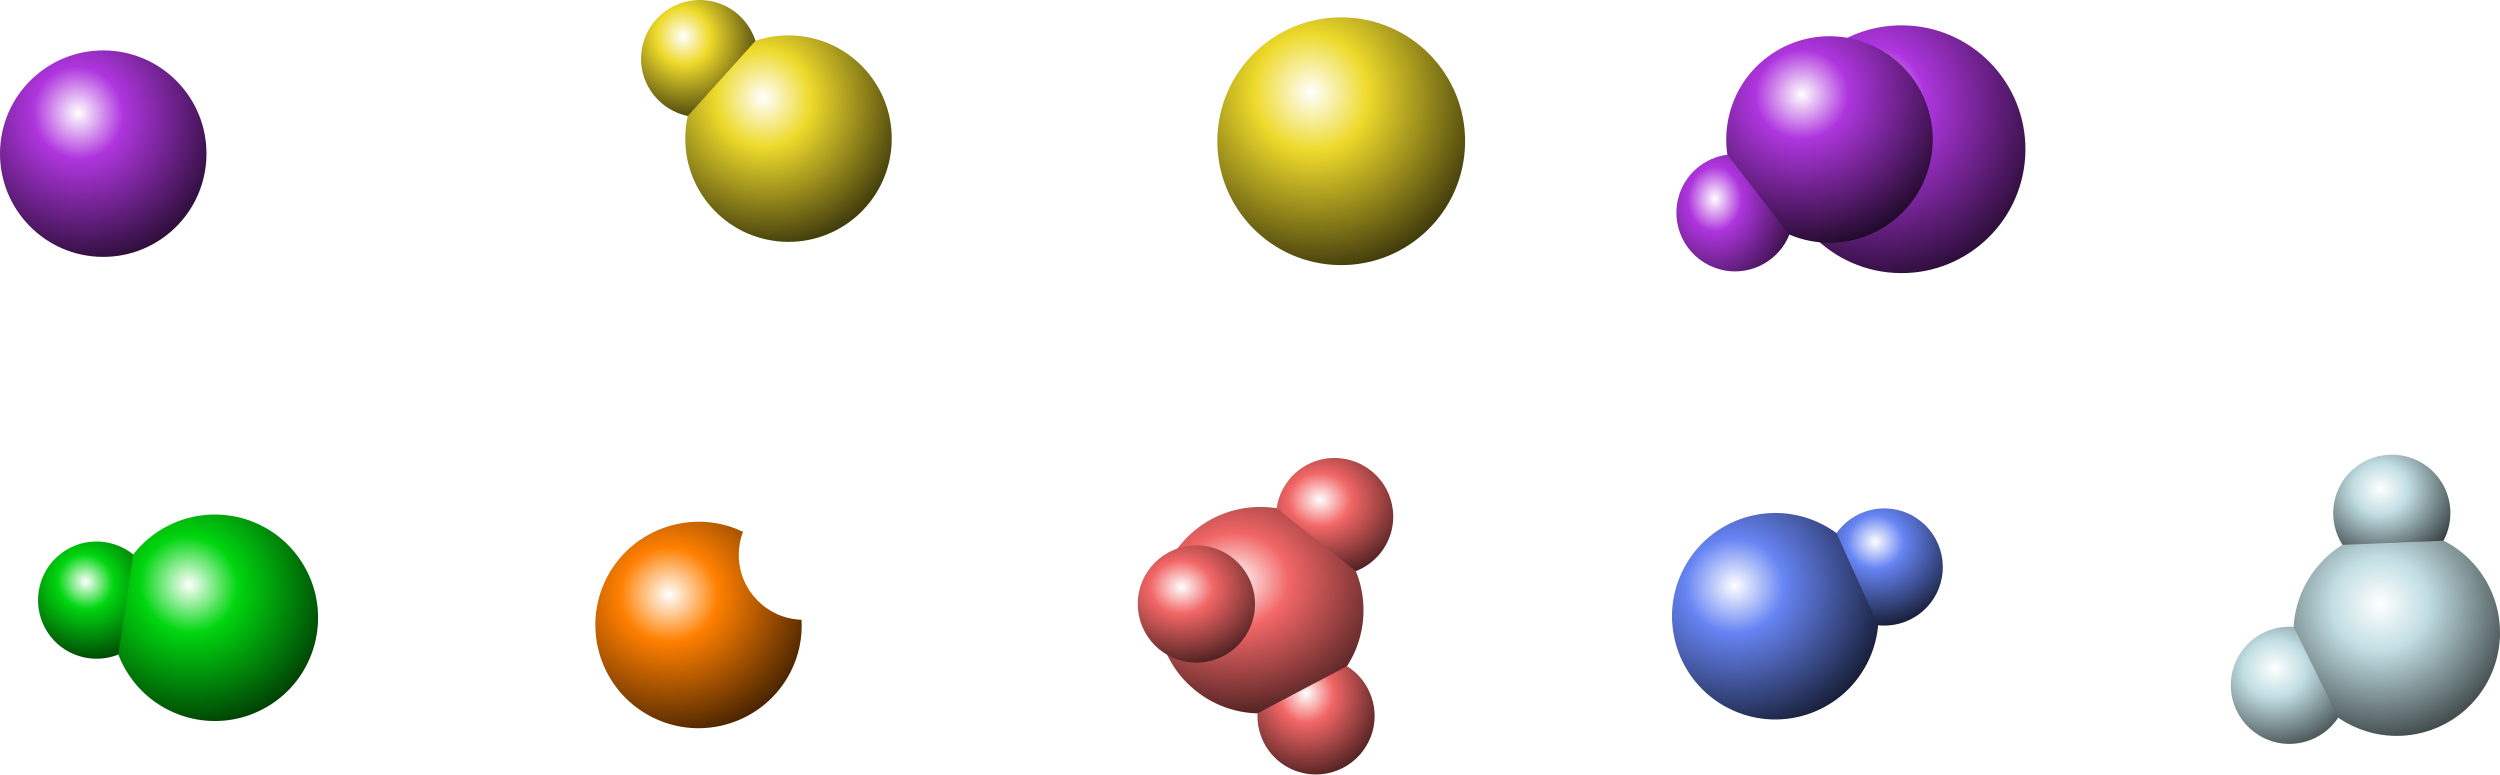
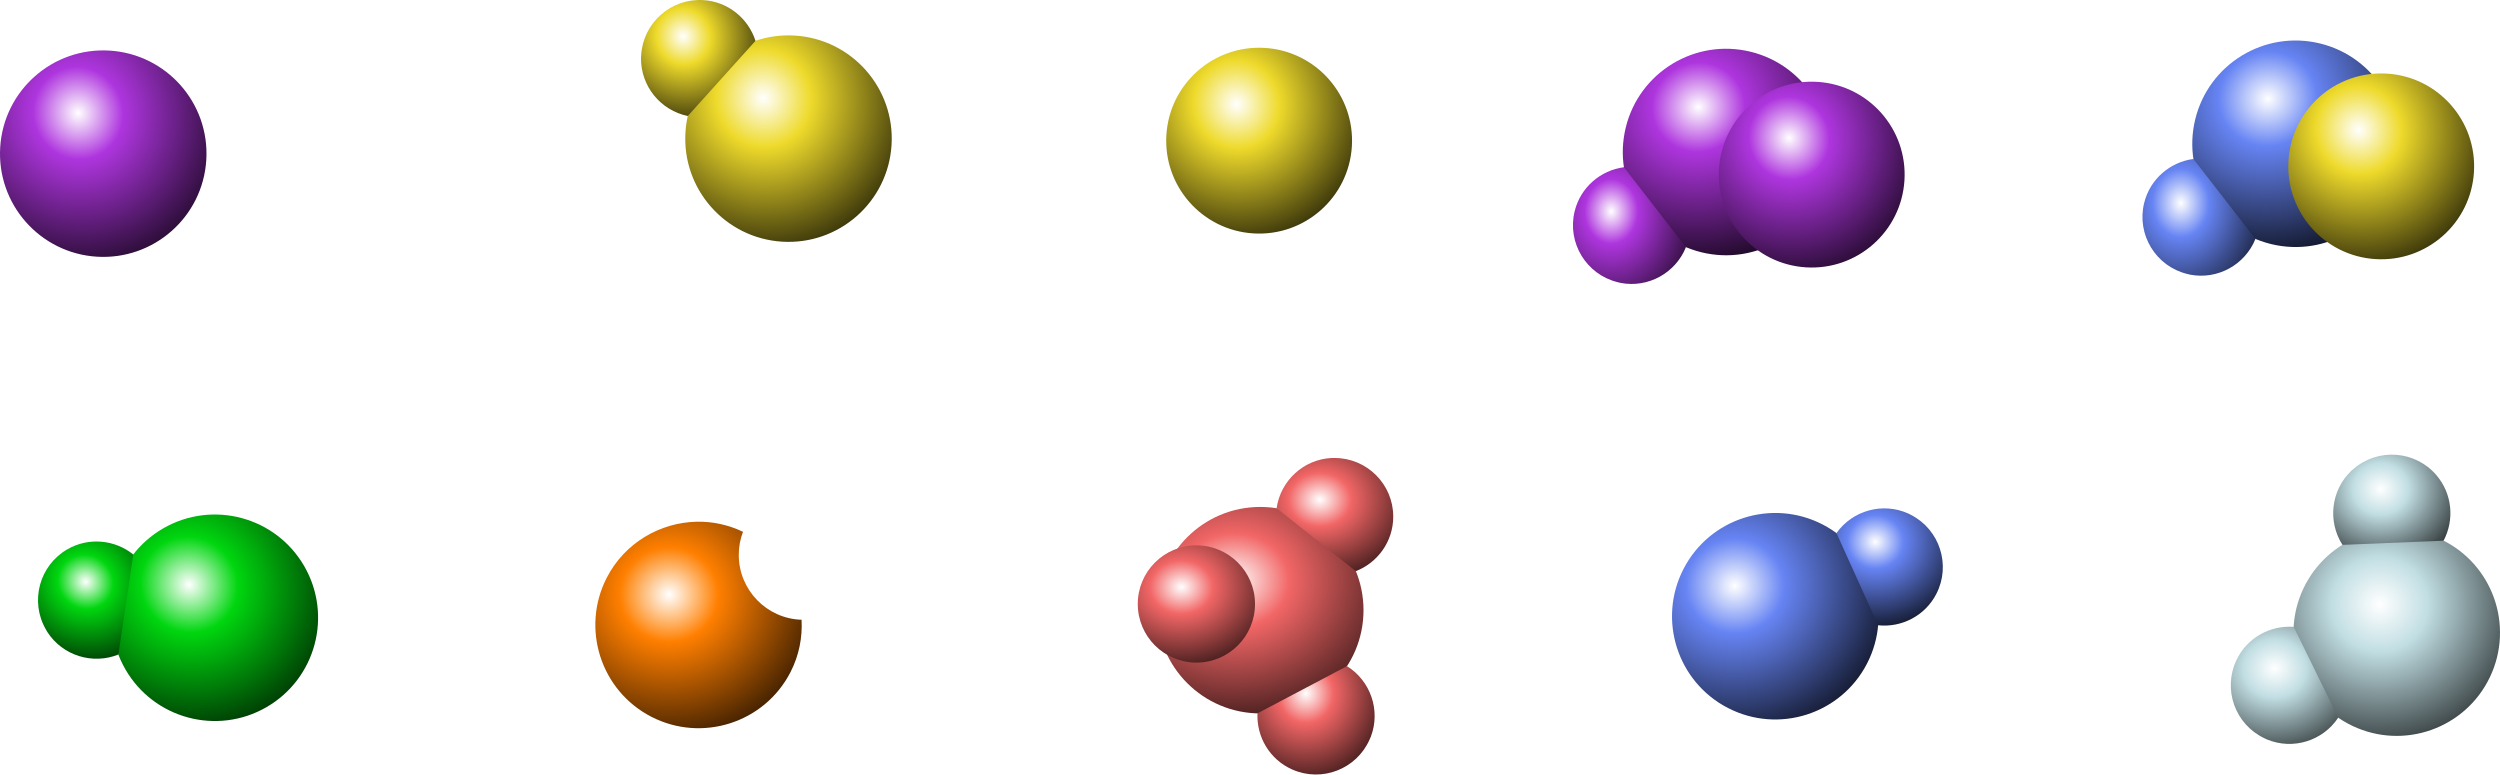
<svg xmlns="http://www.w3.org/2000/svg" xmlns:xlink="http://www.w3.org/1999/xlink" width="1179.327" height="365.359" id="svg12544" version="1.0">
  <defs id="defs12546">
    <linearGradient id="linearGradient16731">
      <stop id="stop16733" offset="0" style="stop-color:#ffffff;stop-opacity:1;" />
      <stop style="stop-color:#eeda2b;stop-opacity:1;" offset="0.262" id="stop16735" />
      <stop id="stop16737" offset="1" style="stop-color:#000000;stop-opacity:1;" />
    </linearGradient>
    <linearGradient id="linearGradient8028">
      <stop id="stop8030" offset="0" style="stop-color:#ffffff;stop-opacity:1;" />
      <stop style="stop-color:#ae35de;stop-opacity:1;" offset="0.247" id="stop8032" />
      <stop id="stop8034" offset="1" style="stop-color:#000000;stop-opacity:1;" />
    </linearGradient>
    <radialGradient xlink:href="#linearGradient8028" id="radialGradient10949" gradientUnits="userSpaceOnUse" gradientTransform="matrix(0.8010068,1.555948,-1.621243,0.8346156,587.8355,-435.1506)" cx="318.728" cy="321.758" fx="318.728" fy="321.758" r="36.319" />
    <radialGradient xlink:href="#linearGradient5065" id="radialGradient12000" gradientUnits="userSpaceOnUse" gradientTransform="matrix(-0.4074759,-0.8569679,0.9216546,-0.4382308,83.28734,702.751)" cx="300.205" cy="361.31" fx="300.205" fy="361.31" r="36.319" />
    <radialGradient xlink:href="#linearGradient5065" id="radialGradient11998" gradientUnits="userSpaceOnUse" gradientTransform="matrix(-0.4607727,-0.969057,1.050421,-0.4994564,73.15145,681.2108)" cx="302.134" cy="349.029" fx="302.134" fy="349.029" r="36.319" />
    <linearGradient id="linearGradient5065">
      <stop style="stop-color:#ffffff;stop-opacity:1;" offset="0" id="stop5067" />
      <stop id="stop5069" offset="0.262" style="stop-color:#c1dee3;stop-opacity:1;" />
      <stop style="stop-color:#000000;stop-opacity:1;" offset="1" id="stop5071" />
    </linearGradient>
    <radialGradient xlink:href="#linearGradient5065" id="radialGradient11996" gradientUnits="userSpaceOnUse" gradientTransform="matrix(-0.7514901,-1.580459,1.605258,-0.7632772,-17.72554,1091.359)" cx="302.672" cy="350.518" fx="302.672" fy="350.518" r="36.319" />
    <radialGradient xlink:href="#linearGradient5095" id="radialGradient12008" gradientUnits="userSpaceOnUse" gradientTransform="matrix(3.7165171e-6,1.750025,-2.048475,-1.3670507e-6,1035.519,-184.2279)" cx="293.017" cy="359.764" fx="293.017" fy="359.764" r="36.319" />
    <radialGradient xlink:href="#linearGradient5095" id="radialGradient12006" gradientUnits="userSpaceOnUse" gradientTransform="matrix(6.4775411e-7,0.3005786,-0.2800478,-1.723104e-7,407.2603,-158.5768)" cx="287.442" cy="371.831" fx="287.442" fy="371.831" r="36.319" />
    <radialGradient xlink:href="#linearGradient5095" id="radialGradient12004" gradientUnits="userSpaceOnUse" gradientTransform="matrix(5.7907234e-7,0.2726722,-0.3191739,-2.1300083e-7,419.2883,-170.77)" cx="293.017" cy="359.764" fx="293.017" fy="359.764" r="36.319" />
    <linearGradient id="linearGradient5095">
      <stop id="stop5097" offset="0" style="stop-color:#ffffff;stop-opacity:1;" />
      <stop style="stop-color:#f26666;stop-opacity:1;" offset="0.262" id="stop5099" />
      <stop id="stop5101" offset="1" style="stop-color:#000000;stop-opacity:1;" />
    </linearGradient>
    <radialGradient xlink:href="#linearGradient5095" id="radialGradient12002" gradientUnits="userSpaceOnUse" gradientTransform="matrix(3.7165171e-6,1.750025,-2.048475,-1.3670507e-6,1035.519,-184.2279)" cx="293.017" cy="359.764" fx="293.017" fy="359.764" r="36.319" />
    <radialGradient xlink:href="#linearGradient5118" id="radialGradient12012" gradientUnits="userSpaceOnUse" gradientTransform="matrix(1.903228e-8,0.2714466,-0.2873773,-7.155882e-7,308.3609,-235.5832)" cx="311.42" cy="338.492" fx="311.42" fy="338.492" r="36.319" />
    <linearGradient id="linearGradient5118">
      <stop id="stop5120" offset="0" style="stop-color:#ffffff;stop-opacity:1;" />
      <stop style="stop-color:#6684f3;stop-opacity:1;" offset="0.262" id="stop5122" />
      <stop id="stop5124" offset="1" style="stop-color:#000000;stop-opacity:1;" />
    </linearGradient>
    <radialGradient xlink:href="#linearGradient5118" id="radialGradient12010" gradientUnits="userSpaceOnUse" gradientTransform="matrix(0.8010068,1.555948,-1.621243,0.8346156,587.8355,-435.1506)" cx="313.948" cy="338.694" fx="313.948" fy="338.694" r="36.319" />
    <radialGradient xlink:href="#linearGradient5046" id="radialGradient12014" gradientUnits="userSpaceOnUse" gradientTransform="matrix(0.8010068,1.555948,-1.621243,0.8346156,587.8355,-435.1506)" cx="322.874" cy="323.236" fx="322.874" fy="323.236" r="36.319" />
    <linearGradient id="linearGradient5046">
      <stop id="stop5048" offset="0" style="stop-color:#ffffff;stop-opacity:1;" />
      <stop style="stop-color:#00d60f;stop-opacity:1;" offset="0.262" id="stop5050" />
      <stop id="stop5052" offset="1" style="stop-color:#000000;stop-opacity:1;" />
    </linearGradient>
    <radialGradient xlink:href="#linearGradient5046" id="radialGradient12016" gradientUnits="userSpaceOnUse" gradientTransform="matrix(0.7183888,-1.11507,1.18051,0.7605524,-763.9725,559.486)" cx="323.768" cy="329.051" fx="323.768" fy="329.051" r="36.319" />
    <linearGradient id="linearGradient5056">
      <stop id="stop5058" offset="0" style="stop-color:#ffffff;stop-opacity:1;" />
      <stop style="stop-color:#ff7f00;stop-opacity:1;" offset="0.262" id="stop5060" />
      <stop id="stop5063" offset="1" style="stop-color:#000000;stop-opacity:1;" />
    </linearGradient>
    <radialGradient xlink:href="#linearGradient5056" id="radialGradient12018" gradientUnits="userSpaceOnUse" gradientTransform="matrix(5.7799108e-6,2.346681,-2.445156,-1.2039312e-7,955.3066,-281.9699)" cx="313.948" cy="336.604" fx="313.948" fy="336.604" r="36.319" />
    <radialGradient xlink:href="#linearGradient16731" id="radialGradient12688" gradientUnits="userSpaceOnUse" gradientTransform="matrix(0.8010068,1.555948,-1.621243,0.8346156,587.8355,-435.1506)" cx="318.728" cy="321.758" fx="318.728" fy="321.758" r="36.319" />
    <radialGradient xlink:href="#linearGradient16731" id="radialGradient12690" gradientUnits="userSpaceOnUse" gradientTransform="matrix(1.903228e-8,0.2714466,-0.2873773,-7.155882e-7,308.3609,-235.5832)" cx="318.178" cy="326.446" fx="318.178" fy="326.446" r="36.319" />
    <radialGradient xlink:href="#linearGradient16731" id="radialGradient2447" gradientUnits="userSpaceOnUse" gradientTransform="matrix(0.8010068,1.555948,-1.621243,0.8346156,587.8355,-435.1506)" cx="318.728" cy="321.758" fx="318.728" fy="321.758" r="36.319" />
    <radialGradient xlink:href="#linearGradient16731" id="radialGradient2449" gradientUnits="userSpaceOnUse" gradientTransform="matrix(1.903228e-8,0.2714466,-0.2873773,-7.155882e-7,308.3609,-235.5832)" cx="318.178" cy="326.446" fx="318.178" fy="326.446" r="36.319" />
    <radialGradient xlink:href="#linearGradient16731" id="radialGradient2452" gradientUnits="userSpaceOnUse" gradientTransform="matrix(0.3036767,-0.133218,0.1410354,0.3214993,262.0043,253.351)" cx="318.178" cy="326.446" fx="318.178" fy="326.446" r="36.319" />
    <radialGradient xlink:href="#linearGradient8028" id="radialGradient2461" gradientUnits="userSpaceOnUse" gradientTransform="matrix(0.8010068,1.555948,-1.621243,0.8346156,587.8355,-435.1506)" cx="330.155" cy="327.705" fx="330.155" fy="327.705" r="36.319" />
    <radialGradient xlink:href="#linearGradient8028" id="radialGradient2463" gradientUnits="userSpaceOnUse" gradientTransform="matrix(8.4003123e-2,-0.337515,0.2788696,6.9408002e-2,90.53078,-69.43487)" cx="301.416" cy="350.294" fx="301.416" fy="350.294" r="36.319" />
    <radialGradient xlink:href="#linearGradient8028" id="radialGradient2453" gradientUnits="userSpaceOnUse" gradientTransform="matrix(0.8010068,1.555948,-1.621243,0.8346156,587.8355,-435.1506)" cx="318.728" cy="321.758" fx="318.728" fy="321.758" r="36.319" />
+     <radialGradient xlink:href="#linearGradient16731" id="radialGradient2460" gradientUnits="userSpaceOnUse" gradientTransform="matrix(0.8010068,1.555948,-1.621243,0.8346156,587.8355,-435.1506)" cx="318.728" cy="321.758" fx="318.728" fy="321.758" r="36.319" />
+     <radialGradient xlink:href="#linearGradient5118" id="radialGradient2462" gradientUnits="userSpaceOnUse" gradientTransform="matrix(0.8010068,1.555948,-1.621243,0.8346156,587.8355,-435.1506)" cx="330.155" cy="327.705" fx="330.155" fy="327.705" r="36.319" />
+     <radialGradient xlink:href="#linearGradient5118" id="radialGradient2464" gradientUnits="userSpaceOnUse" gradientTransform="matrix(8.4003123e-2,-0.337515,0.2788696,6.9408002e-2,90.53078,-69.43487)" cx="301.416" cy="350.294" fx="301.416" fy="350.294" r="36.319" />
+     <radialGradient xlink:href="#linearGradient16731" id="radialGradient2465" gradientUnits="userSpaceOnUse" gradientTransform="matrix(0.8010068,1.555948,-1.621243,0.8346156,587.8355,-435.1506)" cx="318.728" cy="321.758" fx="318.728" fy="321.758" r="36.319" />
+     <radialGradient xlink:href="#linearGradient16731" id="radialGradient2469" gradientUnits="userSpaceOnUse" gradientTransform="matrix(0.8010068,1.555948,-1.621243,0.8346156,587.8355,-435.1506)" cx="318.728" cy="321.758" fx="318.728" fy="321.758" r="36.319" />
+     <radialGradient xlink:href="#linearGradient16731" id="radialGradient2473" gradientUnits="userSpaceOnUse" gradientTransform="matrix(0.8010068,1.555948,-1.621243,0.8346156,587.8355,-435.1506)" cx="318.728" cy="321.758" fx="318.728" fy="321.758" r="36.319" />
+     <radialGradient xlink:href="#linearGradient8028" id="radialGradient2467" gradientUnits="userSpaceOnUse" gradientTransform="matrix(0.8010068,1.555948,-1.621243,0.8346156,587.8355,-435.1506)" cx="330.155" cy="327.705" fx="330.155" fy="327.705" r="36.319" />
+     <radialGradient xlink:href="#linearGradient8028" id="radialGradient2470" gradientUnits="userSpaceOnUse" gradientTransform="matrix(8.4003123e-2,-0.337515,0.2788696,6.9408002e-2,90.53078,-69.43487)" cx="301.416" cy="350.294" fx="301.416" fy="350.294" r="36.319" />
+     <radialGradient xlink:href="#linearGradient8028" id="radialGradient2472" gradientUnits="userSpaceOnUse" gradientTransform="matrix(0.8010068,1.555948,-1.621243,0.8346156,587.8355,-435.1506)" cx="318.728" cy="321.758" fx="318.728" fy="321.758" r="36.319" />
  </defs>
  <g id="layer1" transform="translate(183.3328,-174.3017)">
-     <path transform="matrix(9.9724387e-2,-1.606037,1.606037,9.9724387e-2,138.5038,705.2032)" d="M 344.105,339.024 A 36.319,36.319 0 1 1 271.467,339.024 A 36.319,36.319 0 1 1 344.105,339.024 z" id="path2450" style="fill:url(#radialGradient2453);fill-opacity:1;stroke:none;stroke-width:5;stroke-linecap:round;stroke-linejoin:miter;stroke-miterlimit:4;stroke-dasharray:none;stroke-dashoffset:0;stroke-opacity:1;display:inline" />
    <g transform="matrix(-1.211014,-0.5758196,0.5758196,-1.211014,1130.366,921.9585)" id="g5126" style="display:inline">
      <path style="opacity:1;fill:url(#radialGradient11996);fill-opacity:1;stroke:none;stroke-width:5;stroke-linecap:round;stroke-linejoin:miter;stroke-miterlimit:4;stroke-dasharray:none;stroke-dashoffset:0;stroke-opacity:1;display:inline" id="path5128" d="M 344.105,339.024 A 36.319,36.319 0 1 1 271.467,339.024 A 36.319,36.319 0 1 1 344.105,339.024 z" transform="translate(-40.62776,-95.10589)" />
      <path style="opacity:1;fill:url(#radialGradient11998);fill-opacity:1;stroke:none;stroke-width:5;stroke-linecap:round;stroke-linejoin:miter;stroke-miterlimit:4;stroke-dasharray:none;stroke-dashoffset:0;stroke-opacity:1;display:inline" d="M 292.25,190.375 C 282.338,190.878 274.278,198.403 272.906,208.062 L 300.781,230.188 C 308.47,227.191 313.938,219.745 313.938,211 C 313.938,199.617 304.696,190.375 293.312,190.375 C 292.957,190.375 292.601,190.357 292.25,190.375 z" id="path5130" />
      <path style="opacity:1;fill:url(#radialGradient12000);fill-opacity:1;stroke:none;stroke-width:5;stroke-linecap:round;stroke-linejoin:miter;stroke-miterlimit:4;stroke-dasharray:none;stroke-dashoffset:0;stroke-opacity:1;display:inline" d="M 306.051,288.437 C 309.584,279.163 305.944,268.754 297.657,263.607 L 266.176,280.204 C 265.82,288.449 270.431,296.452 278.436,299.976 C 288.854,304.563 301.036,299.828 305.623,289.41 C 305.766,289.084 305.925,288.766 306.051,288.437 z" id="path5132" />
    </g>
    <g transform="matrix(4.88659,0,0,4.88659,-1048.554,854.0691)" id="g5134" style="display:inline">
      <path style="fill:url(#radialGradient12002);fill-opacity:1;stroke:none;stroke-width:5;stroke-linecap:round;stroke-linejoin:miter;stroke-miterlimit:4;stroke-dasharray:none;stroke-dashoffset:0;stroke-opacity:1;display:inline" id="path5136" d="M 344.105,339.024 A 36.319,36.319 0 1 1 271.467,339.024 A 36.319,36.319 0 1 1 344.105,339.024 z" transform="matrix(0.2744125,0,0,0.2744125,214.2604,-173.237)" />
      <path style="fill:url(#radialGradient12004);fill-opacity:1;stroke:none;stroke-width:5;stroke-linecap:round;stroke-linejoin:miter;stroke-miterlimit:4;stroke-dasharray:none;stroke-dashoffset:0;stroke-opacity:1;display:inline" d="M 305.606,-94.897 C 302.886,-94.759 300.674,-92.694 300.298,-90.044 L 307.947,-83.972 C 310.057,-84.795 311.558,-86.838 311.558,-89.238 C 311.558,-92.361 309.021,-94.897 305.898,-94.897 C 305.8,-94.897 305.703,-94.902 305.606,-94.897 z" id="path5138" />
      <path style="fill:url(#radialGradient12006);fill-opacity:1;stroke:none;stroke-width:5;stroke-linecap:round;stroke-linejoin:miter;stroke-miterlimit:4;stroke-dasharray:none;stroke-dashoffset:0;stroke-opacity:1;display:inline" d="M 309.393,-67.988 C 310.363,-70.533 309.364,-73.389 307.09,-74.802 L 298.451,-70.247 C 298.353,-67.985 299.619,-65.789 301.815,-64.822 C 304.674,-63.563 308.017,-64.862 309.276,-67.721 C 309.315,-67.81 309.359,-67.898 309.393,-67.988 z" id="path5140" />
      <path style="fill:url(#radialGradient12008);fill-opacity:1;stroke:none;stroke-width:5;stroke-linecap:round;stroke-linejoin:miter;stroke-miterlimit:4;stroke-dasharray:none;stroke-dashoffset:0;stroke-opacity:1;display:inline" id="path5142" d="M 344.105,339.024 A 36.319,36.319 0 1 1 271.467,339.024 A 36.319,36.319 0 1 1 344.105,339.024 z" transform="matrix(0.1558105,0,0,0.1558105,244.5982,-133.6263)" />
    </g>
    <g transform="matrix(4.88659,0,0,4.88659,-330.1875,1168.021)" id="g5144" style="display:inline">
      <path style="fill:url(#radialGradient12010);fill-opacity:1;stroke:none;stroke-width:5;stroke-linecap:round;stroke-linejoin:miter;stroke-miterlimit:4;stroke-dasharray:none;stroke-dashoffset:0;stroke-opacity:1;display:inline" id="path5146" d="M 344.105,339.024 A 36.319,36.319 0 1 1 271.467,339.024 A 36.319,36.319 0 1 1 344.105,339.024 z" transform="matrix(0.2439807,0.1256012,-0.1256012,0.2439807,168.9187,-265.2416)" />
      <path style="fill:url(#radialGradient12012);fill-opacity:1;stroke:none;stroke-width:5;stroke-linecap:round;stroke-linejoin:miter;stroke-miterlimit:4;stroke-dasharray:none;stroke-dashoffset:0;stroke-opacity:1;display:inline" d="M 214.278,-153.78 C 211.796,-154.902 208.884,-154.078 207.337,-151.894 L 211.359,-142.995 C 213.611,-142.76 215.88,-143.89 216.978,-146.024 C 218.408,-148.801 217.314,-152.217 214.537,-153.647 C 214.45,-153.691 214.366,-153.74 214.278,-153.78 z" id="path5148" />
    </g>
    <path transform="matrix(-0.669838,-1.161655,1.161655,-0.669838,-269.6517,1050.356)" d="M 344.105,339.024 A 36.319,36.319 0 1 1 271.467,339.024 A 36.319,36.319 0 1 1 344.105,339.024 z" id="path7948" style="fill:url(#radialGradient12014);fill-opacity:1;stroke:none;stroke-width:5;stroke-linecap:round;stroke-linejoin:miter;stroke-miterlimit:4;stroke-dasharray:none;stroke-dashoffset:0;stroke-opacity:1;display:inline" />
    <path id="path7950" d="M -160.996,472.441 C -153.772,483.618 -139.631,487.941 -127.492,483.064 L -120.462,435.863 C -129.094,428.938 -141.405,427.574 -151.564,433.432 C -164.787,441.057 -169.332,457.983 -161.707,471.207 C -161.469,471.62 -161.252,472.045 -160.996,472.441 z" style="fill:url(#radialGradient12016);fill-opacity:1;stroke:none;stroke-width:5;stroke-linecap:round;stroke-linejoin:miter;stroke-miterlimit:4;stroke-dasharray:none;stroke-dashoffset:0;stroke-opacity:1;display:inline" />
    <path style="fill:url(#radialGradient12018);fill-opacity:1;stroke:none;stroke-width:5;stroke-linecap:round;stroke-linejoin:miter;stroke-miterlimit:4;stroke-dasharray:none;stroke-dashoffset:0;stroke-opacity:1;display:inline" d="M 145.291,420.417 C 128.017,420.804 111.376,430.36 102.916,446.792 C 90.611,470.694 100.015,500.113 123.916,512.417 C 147.818,524.722 177.237,515.319 189.541,491.417 C 193.63,483.476 195.233,474.992 194.791,466.667 C 178.337,466.134 165.166,452.626 165.166,436.042 C 165.166,432.198 165.872,428.559 167.166,425.167 C 160.096,421.801 152.661,420.252 145.291,420.417 z" id="path7958" />
    <g transform="matrix(-1.963081,-4.474938,4.474938,-1.963081,1227.855,858.6642)" id="g10925" style="display:inline">
      <path style="fill:url(#radialGradient12688);fill-opacity:1;stroke:none;stroke-width:5;stroke-linecap:round;stroke-linejoin:miter;stroke-miterlimit:4;stroke-dasharray:none;stroke-dashoffset:0;stroke-opacity:1;display:inline" id="path10927" d="M 344.105,339.024 A 36.319,36.319 0 1 1 271.467,339.024 A 36.319,36.319 0 1 1 344.105,339.024 z" transform="matrix(0.2439807,0.1256012,-0.1256012,0.2439807,168.9187,-265.2416)" />
      <path style="fill:url(#radialGradient12690);fill-opacity:1;stroke:none;stroke-width:5;stroke-linecap:round;stroke-linejoin:miter;stroke-miterlimit:4;stroke-dasharray:none;stroke-dashoffset:0;stroke-opacity:1;display:inline" d="M 214.278,-153.78 C 211.796,-154.902 208.884,-154.078 207.337,-151.894 L 211.359,-142.995 C 213.611,-142.76 215.88,-143.89 216.978,-146.024 C 218.408,-148.801 217.314,-152.217 214.537,-153.647 C 214.45,-153.691 214.366,-153.74 214.278,-153.78 z" id="path10929" />
    </g>
    <path transform="matrix(8.3103656e-2,-1.338364,1.338364,8.3103656e-2,-613.9457,630.5402)" d="M 344.105,339.024 A 36.319,36.319 0 1 1 271.467,339.024 A 36.319,36.319 0 1 1 344.105,339.024 z" id="path10937" style="fill:url(#radialGradient10949);fill-opacity:1;stroke:none;stroke-width:5;stroke-linecap:round;stroke-linejoin:miter;stroke-miterlimit:4;stroke-dasharray:none;stroke-dashoffset:0;stroke-opacity:1;display:inline" />
-     <path transform="matrix(9.9724387e-2,-1.606037,1.606037,9.9724387e-2,-125.8206,701.4284)" d="M 344.105,339.024 A 36.319,36.319 0 1 1 271.467,339.024 A 36.319,36.319 0 1 1 344.105,339.024 z" id="path2443" style="fill:url(#radialGradient2447);fill-opacity:1;stroke:none;stroke-width:5;stroke-linecap:round;stroke-linejoin:miter;stroke-miterlimit:4;stroke-dasharray:none;stroke-dashoffset:0;stroke-opacity:1;display:inline" />
-     <g transform="matrix(-4.751771,1.139925,-1.139925,-4.751771,1472.846,-673.1431)" id="g2455" style="display:inline">
-       <path style="fill:url(#radialGradient2461);fill-opacity:1;stroke:none;stroke-width:5;stroke-linecap:round;stroke-linejoin:miter;stroke-miterlimit:4;stroke-dasharray:none;stroke-dashoffset:0;stroke-opacity:1;display:inline" id="path2457" d="M 344.105,339.024 A 36.319,36.319 0 1 1 271.467,339.024 A 36.319,36.319 0 1 1 344.105,339.024 z" transform="matrix(0.2439807,0.1256012,-0.1256012,0.2439807,168.9187,-265.2416)" />
-       <path style="fill:url(#radialGradient2463);fill-opacity:1;stroke:none;stroke-width:5;stroke-linecap:round;stroke-linejoin:miter;stroke-miterlimit:4;stroke-dasharray:none;stroke-dashoffset:0;stroke-opacity:1;display:inline" d="M 214.278,-153.78 C 211.796,-154.902 208.884,-154.078 207.337,-151.894 L 211.359,-142.995 C 213.611,-142.76 215.88,-143.89 216.978,-146.024 C 218.408,-148.801 217.314,-152.217 214.537,-153.647 C 214.45,-153.691 214.366,-153.74 214.278,-153.78 z" id="path2459" />
+     <g transform="matrix(-4.751771,1.139925,-1.139925,-4.751771,1692.699,-671.1228)" id="g2454" style="display:inline">
+       <path style="fill:url(#radialGradient2462);fill-opacity:1;stroke:none;stroke-width:5;stroke-linecap:round;stroke-linejoin:miter;stroke-miterlimit:4;stroke-dasharray:none;stroke-dashoffset:0;stroke-opacity:1;display:inline" id="path2456" d="M 344.105,339.024 A 36.319,36.319 0 1 1 271.467,339.024 A 36.319,36.319 0 1 1 344.105,339.024 z" transform="matrix(0.2439807,0.1256012,-0.1256012,0.2439807,168.9187,-265.2416)" />
+       <path style="fill:url(#radialGradient2464);fill-opacity:1;stroke:none;stroke-width:5;stroke-linecap:round;stroke-linejoin:miter;stroke-miterlimit:4;stroke-dasharray:none;stroke-dashoffset:0;stroke-opacity:1;display:inline" d="M 214.278,-153.78 C 211.796,-154.902 208.884,-154.078 207.337,-151.894 L 211.359,-142.995 C 213.611,-142.76 215.88,-143.89 216.978,-146.024 C 218.408,-148.801 217.314,-152.217 214.537,-153.647 C 214.45,-153.691 214.366,-153.74 214.278,-153.78 z" id="path2458" />
    </g>
+     <path transform="matrix(7.479329e-2,-1.204528,1.204528,7.479329e-2,-20.74723,586.0359)" d="M 344.105,339.024 A 36.319,36.319 0 1 1 271.467,339.024 A 36.319,36.319 0 1 1 344.105,339.024 z" id="path2460" style="fill:url(#radialGradient2465);fill-opacity:1;stroke:none;stroke-width:5;stroke-linecap:round;stroke-linejoin:miter;stroke-miterlimit:4;stroke-dasharray:none;stroke-dashoffset:0;stroke-opacity:1;display:inline" />
+     <path transform="matrix(7.479329e-2,-1.204528,1.204528,7.479329e-2,508.5727,598.1577)" d="M 344.105,339.024 A 36.319,36.319 0 1 1 271.467,339.024 A 36.319,36.319 0 1 1 344.105,339.024 z" id="path2471" style="fill:url(#radialGradient2473);fill-opacity:1;stroke:none;stroke-width:5;stroke-linecap:round;stroke-linejoin:miter;stroke-miterlimit:4;stroke-dasharray:none;stroke-dashoffset:0;stroke-opacity:1;display:inline" />
+     <g transform="matrix(-4.751771,1.139925,-1.139925,-4.751771,1424.053,-667.2294)" id="g2458" style="display:inline">
+       <path style="fill:url(#radialGradient2467);fill-opacity:1;stroke:none;stroke-width:5;stroke-linecap:round;stroke-linejoin:miter;stroke-miterlimit:4;stroke-dasharray:none;stroke-dashoffset:0;stroke-opacity:1;display:inline" id="path2461" d="M 344.105,339.024 A 36.319,36.319 0 1 1 271.467,339.024 A 36.319,36.319 0 1 1 344.105,339.024 z" transform="matrix(0.2439807,0.1256012,-0.1256012,0.2439807,168.9187,-265.2416)" />
+       <path style="fill:url(#radialGradient2470);fill-opacity:1;stroke:none;stroke-width:5;stroke-linecap:round;stroke-linejoin:miter;stroke-miterlimit:4;stroke-dasharray:none;stroke-dashoffset:0;stroke-opacity:1;display:inline" d="M 214.278,-153.78 C 211.796,-154.902 208.884,-154.078 207.337,-151.894 L 211.359,-142.995 C 213.611,-142.76 215.88,-143.89 216.978,-146.024 C 218.408,-148.801 217.314,-152.217 214.537,-153.647 C 214.45,-153.691 214.366,-153.74 214.278,-153.78 z" id="path2463" />
+     </g>
+     <path transform="matrix(7.479329e-2,-1.204528,1.204528,7.479329e-2,239.9263,602.0512)" d="M 344.105,339.024 A 36.319,36.319 0 1 1 271.467,339.024 A 36.319,36.319 0 1 1 344.105,339.024 z" id="path2465" style="fill:url(#radialGradient2472);fill-opacity:1;stroke:none;stroke-width:5;stroke-linecap:round;stroke-linejoin:miter;stroke-miterlimit:4;stroke-dasharray:none;stroke-dashoffset:0;stroke-opacity:1;display:inline" />
  </g>
</svg>
